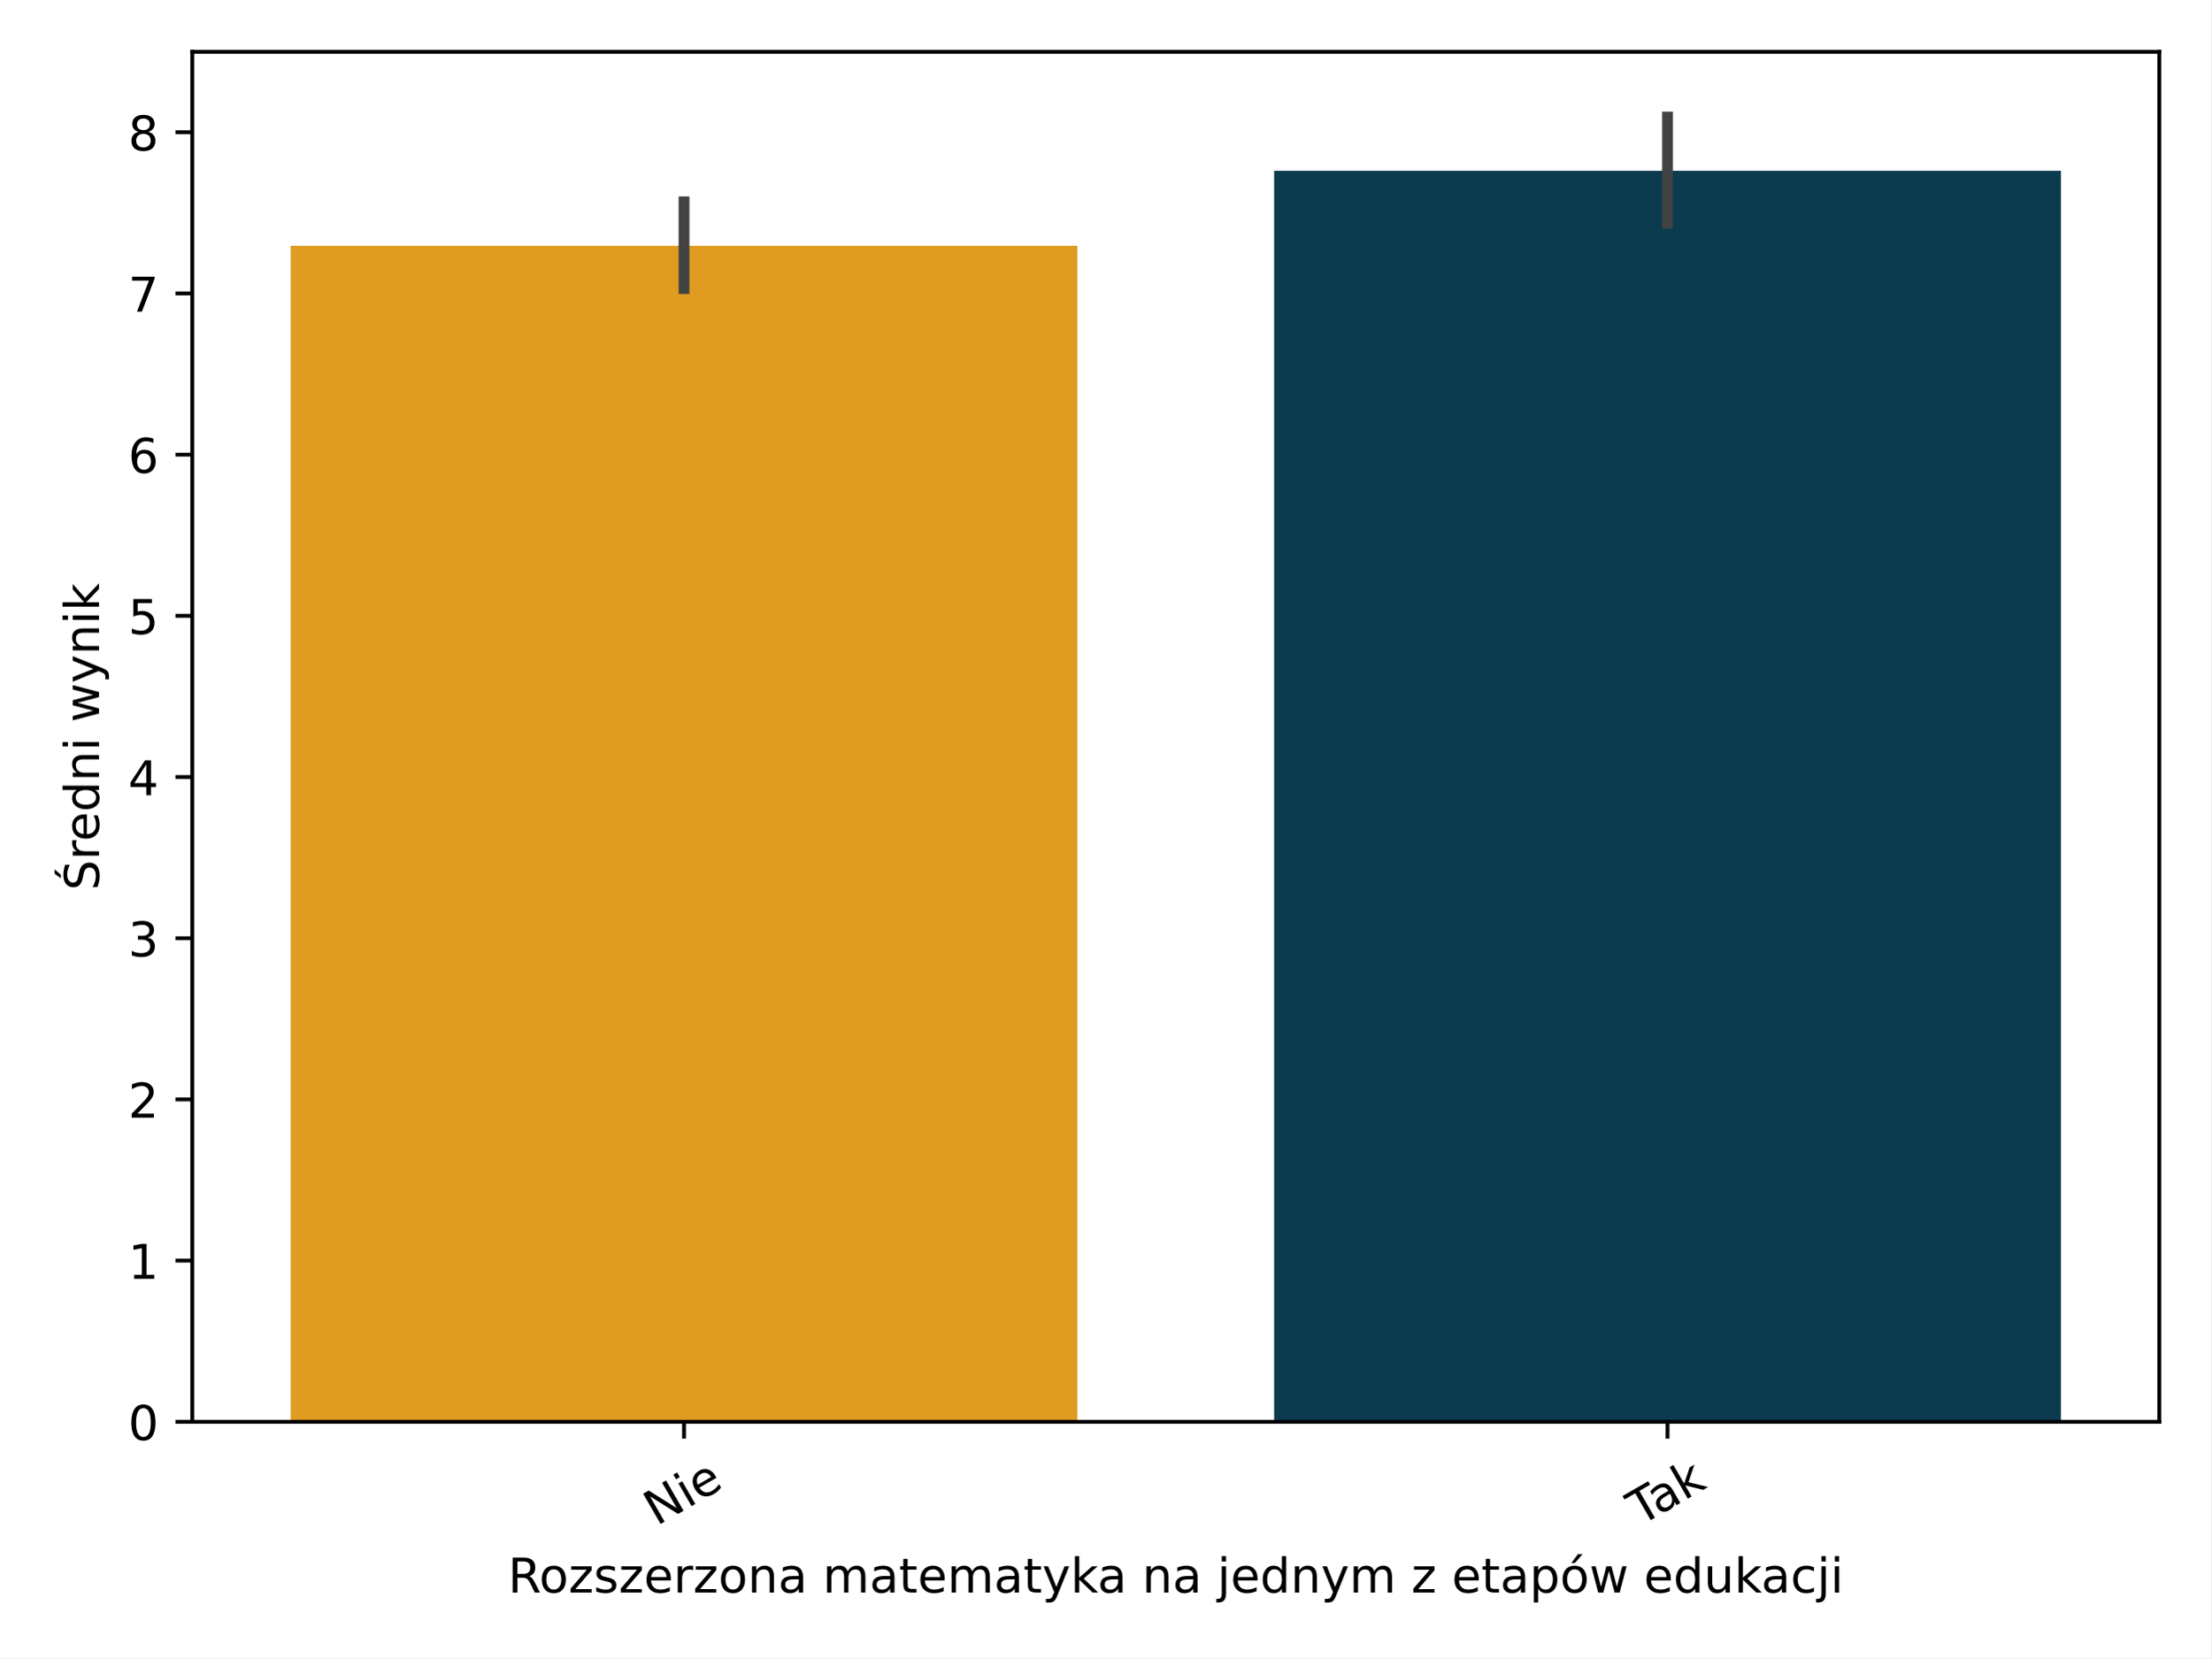
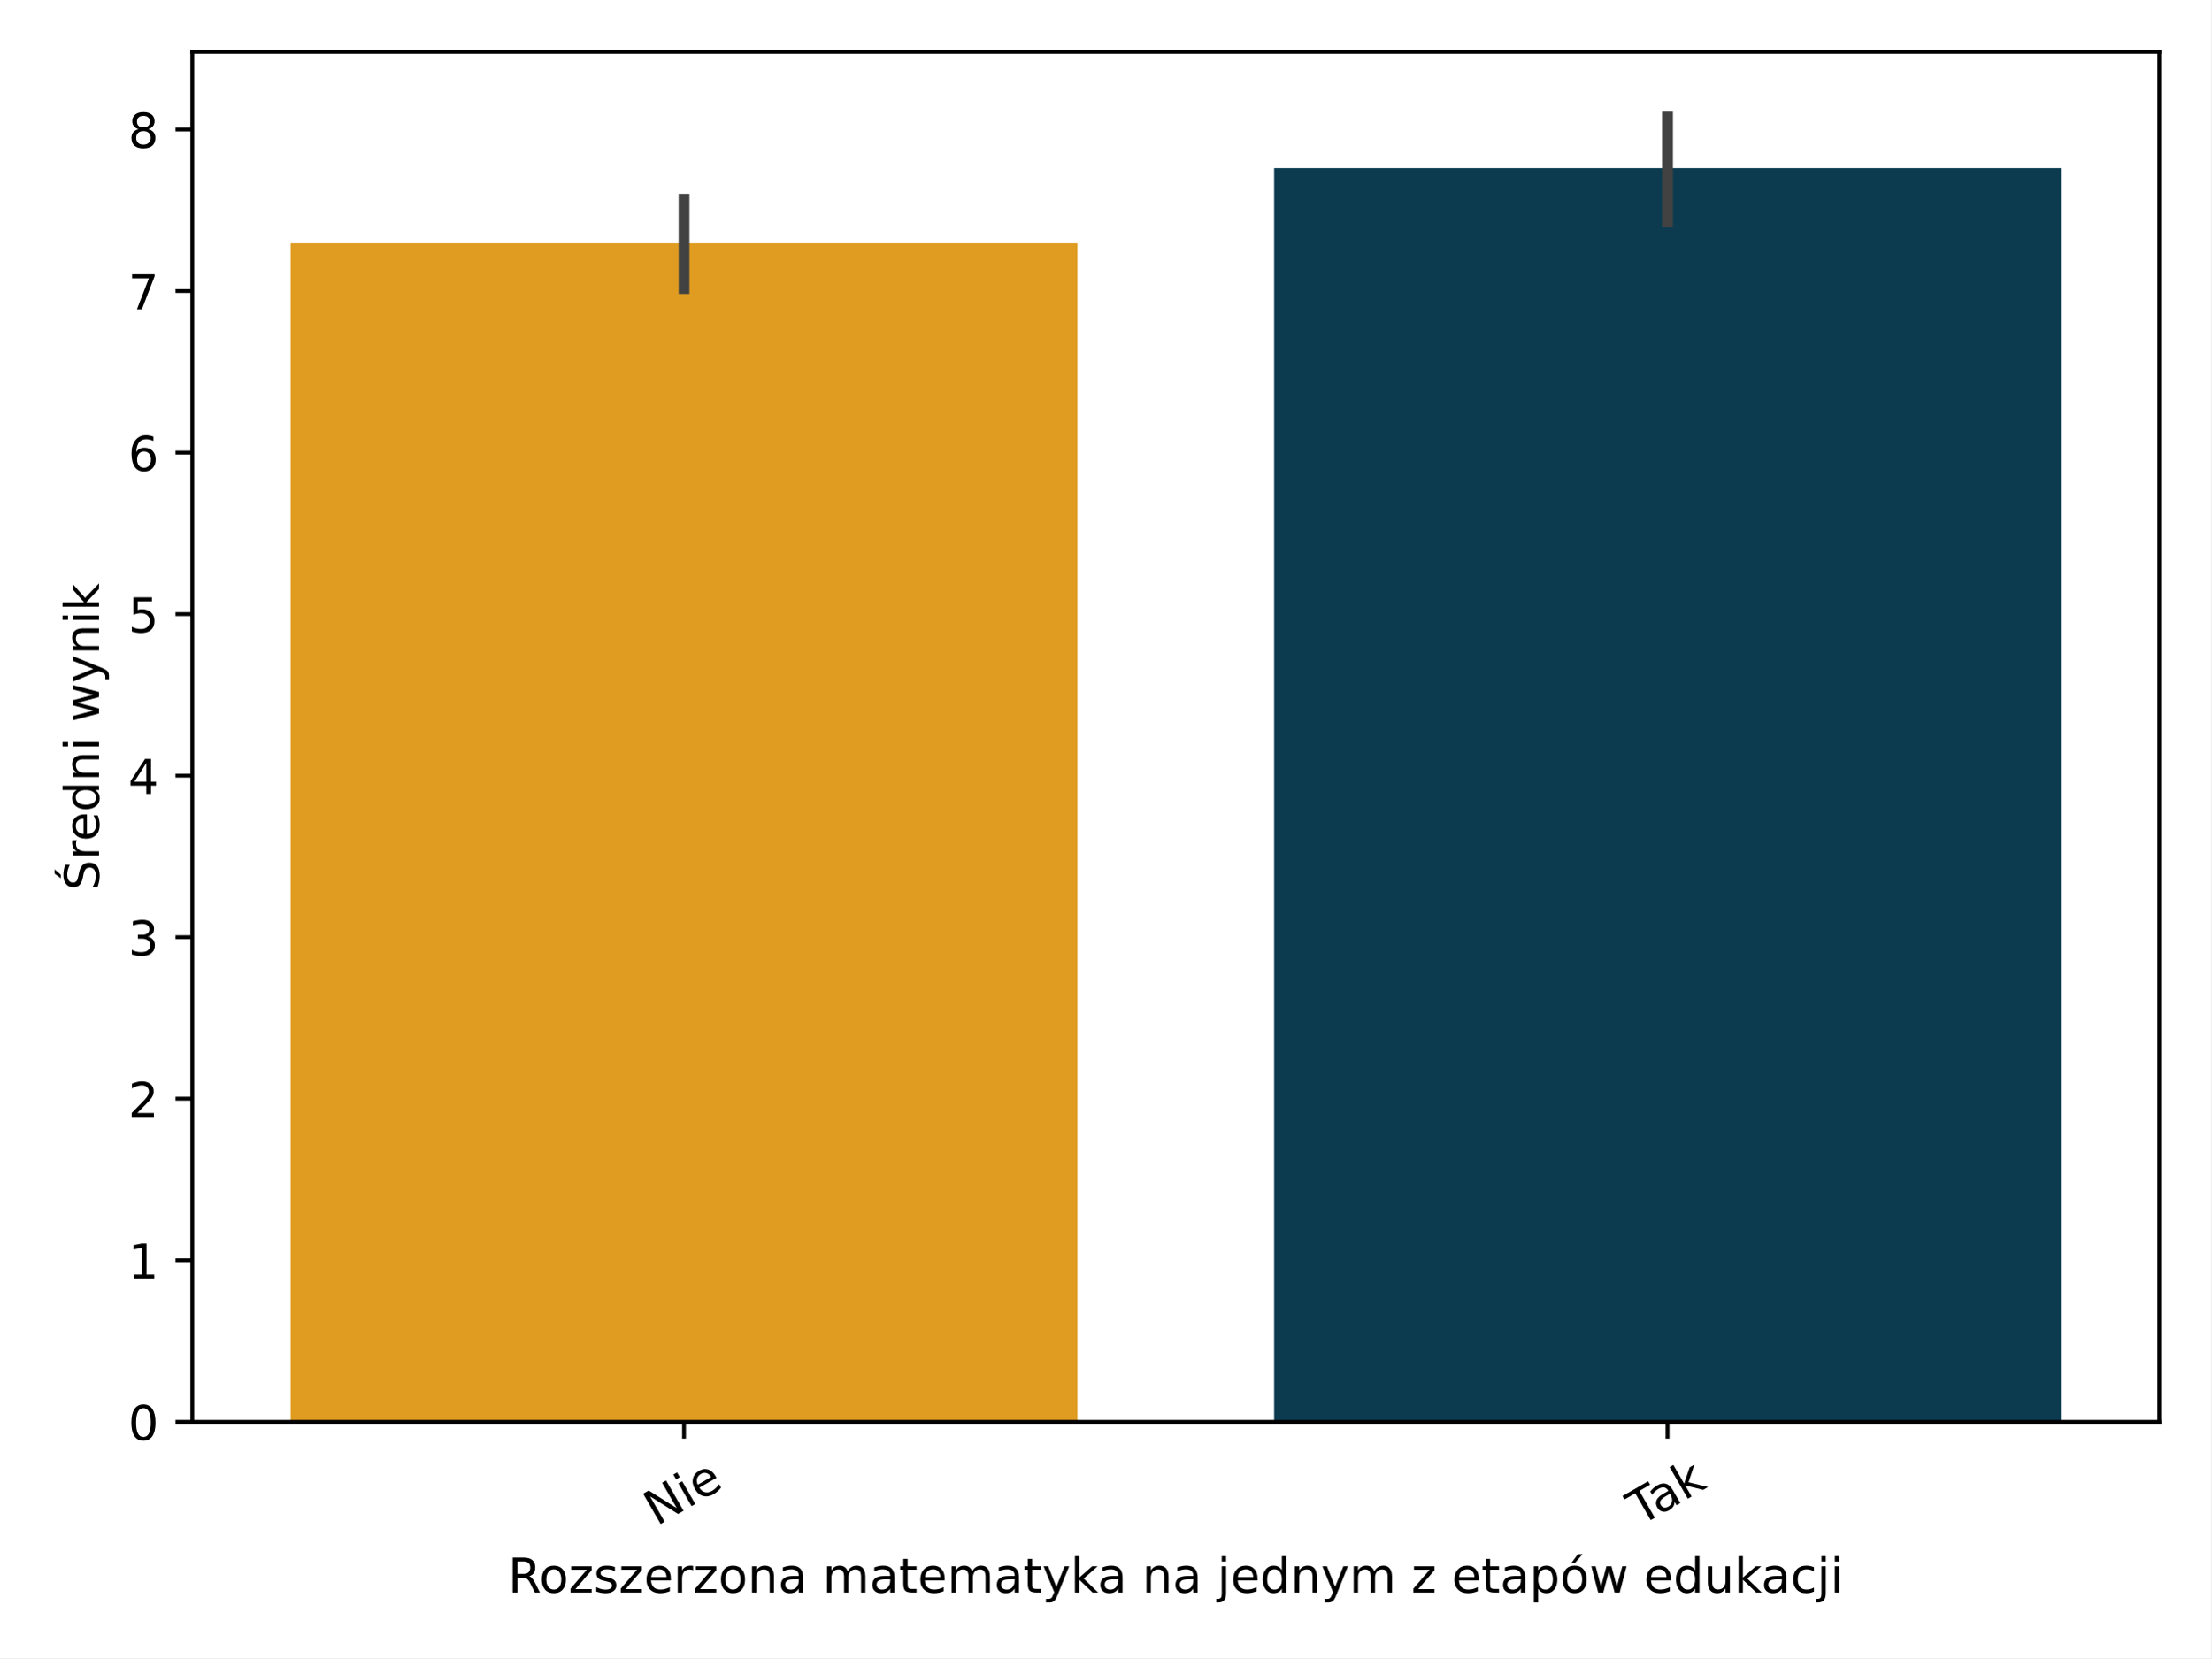
<svg xmlns="http://www.w3.org/2000/svg" xmlns:xlink="http://www.w3.org/1999/xlink" width="460.8pt" height="345.6pt" viewBox="0 0 460.8 345.6" version="1.1">
  <defs>
    <style type="text/css">*{stroke-linejoin: round; stroke-linecap: butt}</style>
  </defs>
  <g id="figure_1">
    <g id="patch_1">
      <path d="M 0 345.6  L 460.8 345.6  L 460.8 0  L 0 0  z " style="fill: #ffffff" />
    </g>
    <g id="axes_1">
      <g id="patch_2">
        <path d="M 40.07 296.35  L 450 296.35  L 450 10.8  L 40.07 10.8  z " style="fill: #ffffff" />
      </g>
      <g id="patch_3">
-         <path d="M 60.566 296.35  L 224.538 296.35  L 224.538 51.229  L 60.566 51.229  z " clip-path="url(#p15fb04fad8)" style="fill: #df9c20" />
+         <path d="M 60.566 296.35  L 224.538 296.35  L 224.538 50.71  L 60.566 50.71  z " clip-path="url(#pa8e56315ac)" style="fill: #df9c20" />
      </g>
      <g id="patch_4">
-         <path d="M 265.531 296.35  L 429.503 296.35  L 429.503 35.597  L 265.531 35.597  z " clip-path="url(#p15fb04fad8)" style="fill: #0c3b50" />
+         <path d="M 265.531 296.35  L 429.503 296.35  L 429.503 35.046  L 265.531 35.046  z " clip-path="url(#pa8e56315ac)" style="fill: #0c3b50" />
      </g>
      <g id="patch_5">
-         <path d="M 142.553 296.35  L 142.553 296.35  L 142.553 296.35  L 142.553 296.35  z " clip-path="url(#p15fb04fad8)" style="fill: #df9c20" />
+         <path d="M 142.553 296.35  L 142.553 296.35  L 142.553 296.35  L 142.553 296.35  z " clip-path="url(#pa8e56315ac)" style="fill: #df9c20" />
      </g>
      <g id="patch_6">
-         <path d="M 142.553 296.35  L 142.553 296.35  L 142.553 296.35  L 142.553 296.35  z " clip-path="url(#p15fb04fad8)" style="fill: #0c3b50" />
+         <path d="M 142.553 296.35  L 142.553 296.35  L 142.553 296.35  L 142.553 296.35  z " clip-path="url(#pa8e56315ac)" style="fill: #0c3b50" />
      </g>
      <g id="matplotlib.axis_1">
        <g id="xtick_1">
          <g id="line2d_1">
            <defs>
-               <path id="m1339c5e2a9" d="M 0 0  L 0 3.5  " style="stroke: #000000; stroke-width: 0.8" />
+               <path id="m7bfb99af51" d="M 0 0  L 0 3.5  " style="stroke: #000000; stroke-width: 0.8" />
            </defs>
            <g>
-               <use xlink:href="#m1339c5e2a9" x="142.553" y="296.35" style="stroke: #000000; stroke-width: 0.8" />
+               <use xlink:href="#m7bfb99af51" x="142.553" y="296.35" style="stroke: #000000; stroke-width: 0.8" />
            </g>
          </g>
          <g id="text_1">
            <g transform="translate(136.8254 318.1372) rotate(-30) scale(0.1 -0.1)">
              <defs>
                <path id="DejaVuSans-4e" d="M 628 4666  L 1478 4666  L 3547 763  L 3547 4666  L 4159 4666  L 4159 0  L 3309 0  L 1241 3903  L 1241 0  L 628 0  L 628 4666  z " transform="scale(0.015625)" />
                <path id="DejaVuSans-69" d="M 603 3500  L 1178 3500  L 1178 0  L 603 0  L 603 3500  z M 603 4863  L 1178 4863  L 1178 4134  L 603 4134  L 603 4863  z " transform="scale(0.015625)" />
                <path id="DejaVuSans-65" d="M 3597 1894  L 3597 1613  L 953 1613  Q 991 1019 1311 708  Q 1631 397 2203 397  Q 2534 397 2845 478  Q 3156 559 3463 722  L 3463 178  Q 3153 47 2828 -22  Q 2503 -91 2169 -91  Q 1331 -91 842 396  Q 353 884 353 1716  Q 353 2575 817 3079  Q 1281 3584 2069 3584  Q 2775 3584 3186 3129  Q 3597 2675 3597 1894  z M 3022 2063  Q 3016 2534 2758 2815  Q 2500 3097 2075 3097  Q 1594 3097 1305 2825  Q 1016 2553 972 2059  L 3022 2063  z " transform="scale(0.015625)" />
              </defs>
              <use xlink:href="#DejaVuSans-4e" />
              <use xlink:href="#DejaVuSans-69" x="74.805" />
              <use xlink:href="#DejaVuSans-65" x="102.588" />
            </g>
          </g>
        </g>
        <g id="xtick_2">
          <g id="line2d_2">
            <g>
-               <use xlink:href="#m1339c5e2a9" x="347.517" y="296.35" style="stroke: #000000; stroke-width: 0.8" />
+               <use xlink:href="#m7bfb99af51" x="347.517" y="296.35" style="stroke: #000000; stroke-width: 0.8" />
            </g>
          </g>
          <g id="text_2">
            <g transform="translate(341.8059 318.1192) rotate(-30) scale(0.1 -0.1)">
              <defs>
                <path id="DejaVuSans-54" d="M -19 4666  L 3928 4666  L 3928 4134  L 2272 4134  L 2272 0  L 1638 0  L 1638 4134  L -19 4134  L -19 4666  z " transform="scale(0.015625)" />
                <path id="DejaVuSans-61" d="M 2194 1759  Q 1497 1759 1228 1600  Q 959 1441 959 1056  Q 959 750 1161 570  Q 1363 391 1709 391  Q 2188 391 2477 730  Q 2766 1069 2766 1631  L 2766 1759  L 2194 1759  z M 3341 1997  L 3341 0  L 2766 0  L 2766 531  Q 2569 213 2275 61  Q 1981 -91 1556 -91  Q 1019 -91 701 211  Q 384 513 384 1019  Q 384 1609 779 1909  Q 1175 2209 1959 2209  L 2766 2209  L 2766 2266  Q 2766 2663 2505 2880  Q 2244 3097 1772 3097  Q 1472 3097 1187 3025  Q 903 2953 641 2809  L 641 3341  Q 956 3463 1253 3523  Q 1550 3584 1831 3584  Q 2591 3584 2966 3190  Q 3341 2797 3341 1997  z " transform="scale(0.015625)" />
                <path id="DejaVuSans-6b" d="M 581 4863  L 1159 4863  L 1159 1991  L 2875 3500  L 3609 3500  L 1753 1863  L 3688 0  L 2938 0  L 1159 1709  L 1159 0  L 581 0  L 581 4863  z " transform="scale(0.015625)" />
              </defs>
              <use xlink:href="#DejaVuSans-54" />
              <use xlink:href="#DejaVuSans-61" x="44.584" />
              <use xlink:href="#DejaVuSans-6b" x="105.863" />
            </g>
          </g>
        </g>
        <g id="text_3">
          <g transform="translate(105.8561 331.9367) scale(0.1 -0.1)">
            <defs>
              <path id="DejaVuSans-52" d="M 2841 2188  Q 3044 2119 3236 1894  Q 3428 1669 3622 1275  L 4263 0  L 3584 0  L 2988 1197  Q 2756 1666 2539 1819  Q 2322 1972 1947 1972  L 1259 1972  L 1259 0  L 628 0  L 628 4666  L 2053 4666  Q 2853 4666 3247 4331  Q 3641 3997 3641 3322  Q 3641 2881 3436 2590  Q 3231 2300 2841 2188  z M 1259 4147  L 1259 2491  L 2053 2491  Q 2509 2491 2742 2702  Q 2975 2913 2975 3322  Q 2975 3731 2742 3939  Q 2509 4147 2053 4147  L 1259 4147  z " transform="scale(0.015625)" />
              <path id="DejaVuSans-6f" d="M 1959 3097  Q 1497 3097 1228 2736  Q 959 2375 959 1747  Q 959 1119 1226 758  Q 1494 397 1959 397  Q 2419 397 2687 759  Q 2956 1122 2956 1747  Q 2956 2369 2687 2733  Q 2419 3097 1959 3097  z M 1959 3584  Q 2709 3584 3137 3096  Q 3566 2609 3566 1747  Q 3566 888 3137 398  Q 2709 -91 1959 -91  Q 1206 -91 779 398  Q 353 888 353 1747  Q 353 2609 779 3096  Q 1206 3584 1959 3584  z " transform="scale(0.015625)" />
              <path id="DejaVuSans-7a" d="M 353 3500  L 3084 3500  L 3084 2975  L 922 459  L 3084 459  L 3084 0  L 275 0  L 275 525  L 2438 3041  L 353 3041  L 353 3500  z " transform="scale(0.015625)" />
              <path id="DejaVuSans-73" d="M 2834 3397  L 2834 2853  Q 2591 2978 2328 3040  Q 2066 3103 1784 3103  Q 1356 3103 1142 2972  Q 928 2841 928 2578  Q 928 2378 1081 2264  Q 1234 2150 1697 2047  L 1894 2003  Q 2506 1872 2764 1633  Q 3022 1394 3022 966  Q 3022 478 2636 193  Q 2250 -91 1575 -91  Q 1294 -91 989 -36  Q 684 19 347 128  L 347 722  Q 666 556 975 473  Q 1284 391 1588 391  Q 1994 391 2212 530  Q 2431 669 2431 922  Q 2431 1156 2273 1281  Q 2116 1406 1581 1522  L 1381 1569  Q 847 1681 609 1914  Q 372 2147 372 2553  Q 372 3047 722 3315  Q 1072 3584 1716 3584  Q 2034 3584 2315 3537  Q 2597 3491 2834 3397  z " transform="scale(0.015625)" />
              <path id="DejaVuSans-72" d="M 2631 2963  Q 2534 3019 2420 3045  Q 2306 3072 2169 3072  Q 1681 3072 1420 2755  Q 1159 2438 1159 1844  L 1159 0  L 581 0  L 581 3500  L 1159 3500  L 1159 2956  Q 1341 3275 1631 3429  Q 1922 3584 2338 3584  Q 2397 3584 2469 3576  Q 2541 3569 2628 3553  L 2631 2963  z " transform="scale(0.015625)" />
              <path id="DejaVuSans-6e" d="M 3513 2113  L 3513 0  L 2938 0  L 2938 2094  Q 2938 2591 2744 2837  Q 2550 3084 2163 3084  Q 1697 3084 1428 2787  Q 1159 2491 1159 1978  L 1159 0  L 581 0  L 581 3500  L 1159 3500  L 1159 2956  Q 1366 3272 1645 3428  Q 1925 3584 2291 3584  Q 2894 3584 3203 3211  Q 3513 2838 3513 2113  z " transform="scale(0.015625)" />
              <path id="DejaVuSans-20" transform="scale(0.015625)" />
              <path id="DejaVuSans-6d" d="M 3328 2828  Q 3544 3216 3844 3400  Q 4144 3584 4550 3584  Q 5097 3584 5394 3201  Q 5691 2819 5691 2113  L 5691 0  L 5113 0  L 5113 2094  Q 5113 2597 4934 2840  Q 4756 3084 4391 3084  Q 3944 3084 3684 2787  Q 3425 2491 3425 1978  L 3425 0  L 2847 0  L 2847 2094  Q 2847 2600 2669 2842  Q 2491 3084 2119 3084  Q 1678 3084 1418 2786  Q 1159 2488 1159 1978  L 1159 0  L 581 0  L 581 3500  L 1159 3500  L 1159 2956  Q 1356 3278 1631 3431  Q 1906 3584 2284 3584  Q 2666 3584 2933 3390  Q 3200 3197 3328 2828  z " transform="scale(0.015625)" />
              <path id="DejaVuSans-74" d="M 1172 4494  L 1172 3500  L 2356 3500  L 2356 3053  L 1172 3053  L 1172 1153  Q 1172 725 1289 603  Q 1406 481 1766 481  L 2356 481  L 2356 0  L 1766 0  Q 1100 0 847 248  Q 594 497 594 1153  L 594 3053  L 172 3053  L 172 3500  L 594 3500  L 594 4494  L 1172 4494  z " transform="scale(0.015625)" />
              <path id="DejaVuSans-79" d="M 2059 -325  Q 1816 -950 1584 -1140  Q 1353 -1331 966 -1331  L 506 -1331  L 506 -850  L 844 -850  Q 1081 -850 1212 -737  Q 1344 -625 1503 -206  L 1606 56  L 191 3500  L 800 3500  L 1894 763  L 2988 3500  L 3597 3500  L 2059 -325  z " transform="scale(0.015625)" />
              <path id="DejaVuSans-6a" d="M 603 3500  L 1178 3500  L 1178 -63  Q 1178 -731 923 -1031  Q 669 -1331 103 -1331  L -116 -1331  L -116 -844  L 38 -844  Q 366 -844 484 -692  Q 603 -541 603 -63  L 603 3500  z M 603 4863  L 1178 4863  L 1178 4134  L 603 4134  L 603 4863  z " transform="scale(0.015625)" />
              <path id="DejaVuSans-64" d="M 2906 2969  L 2906 4863  L 3481 4863  L 3481 0  L 2906 0  L 2906 525  Q 2725 213 2448 61  Q 2172 -91 1784 -91  Q 1150 -91 751 415  Q 353 922 353 1747  Q 353 2572 751 3078  Q 1150 3584 1784 3584  Q 2172 3584 2448 3432  Q 2725 3281 2906 2969  z M 947 1747  Q 947 1113 1208 752  Q 1469 391 1925 391  Q 2381 391 2643 752  Q 2906 1113 2906 1747  Q 2906 2381 2643 2742  Q 2381 3103 1925 3103  Q 1469 3103 1208 2742  Q 947 2381 947 1747  z " transform="scale(0.015625)" />
              <path id="DejaVuSans-70" d="M 1159 525  L 1159 -1331  L 581 -1331  L 581 3500  L 1159 3500  L 1159 2969  Q 1341 3281 1617 3432  Q 1894 3584 2278 3584  Q 2916 3584 3314 3078  Q 3713 2572 3713 1747  Q 3713 922 3314 415  Q 2916 -91 2278 -91  Q 1894 -91 1617 61  Q 1341 213 1159 525  z M 3116 1747  Q 3116 2381 2855 2742  Q 2594 3103 2138 3103  Q 1681 3103 1420 2742  Q 1159 2381 1159 1747  Q 1159 1113 1420 752  Q 1681 391 2138 391  Q 2594 391 2855 752  Q 3116 1113 3116 1747  z " transform="scale(0.015625)" />
              <path id="DejaVuSans-f3" d="M 1959 3097  Q 1497 3097 1228 2736  Q 959 2375 959 1747  Q 959 1119 1226 758  Q 1494 397 1959 397  Q 2419 397 2687 759  Q 2956 1122 2956 1747  Q 2956 2369 2687 2733  Q 2419 3097 1959 3097  z M 1959 3584  Q 2709 3584 3137 3096  Q 3566 2609 3566 1747  Q 3566 888 3137 398  Q 2709 -91 1959 -91  Q 1206 -91 779 398  Q 353 888 353 1747  Q 353 2609 779 3096  Q 1206 3584 1959 3584  z M 2394 5119  L 3016 5119  L 1998 3944  L 1519 3944  L 2394 5119  z " transform="scale(0.015625)" />
              <path id="DejaVuSans-77" d="M 269 3500  L 844 3500  L 1563 769  L 2278 3500  L 2956 3500  L 3675 769  L 4391 3500  L 4966 3500  L 4050 0  L 3372 0  L 2619 2869  L 1863 0  L 1184 0  L 269 3500  z " transform="scale(0.015625)" />
              <path id="DejaVuSans-75" d="M 544 1381  L 544 3500  L 1119 3500  L 1119 1403  Q 1119 906 1312 657  Q 1506 409 1894 409  Q 2359 409 2629 706  Q 2900 1003 2900 1516  L 2900 3500  L 3475 3500  L 3475 0  L 2900 0  L 2900 538  Q 2691 219 2414 64  Q 2138 -91 1772 -91  Q 1169 -91 856 284  Q 544 659 544 1381  z M 1991 3584  L 1991 3584  z " transform="scale(0.015625)" />
              <path id="DejaVuSans-63" d="M 3122 3366  L 3122 2828  Q 2878 2963 2633 3030  Q 2388 3097 2138 3097  Q 1578 3097 1268 2742  Q 959 2388 959 1747  Q 959 1106 1268 751  Q 1578 397 2138 397  Q 2388 397 2633 464  Q 2878 531 3122 666  L 3122 134  Q 2881 22 2623 -34  Q 2366 -91 2075 -91  Q 1284 -91 818 406  Q 353 903 353 1747  Q 353 2603 823 3093  Q 1294 3584 2113 3584  Q 2378 3584 2631 3529  Q 2884 3475 3122 3366  z " transform="scale(0.015625)" />
            </defs>
            <use xlink:href="#DejaVuSans-52" />
            <use xlink:href="#DejaVuSans-6f" x="64.982" />
            <use xlink:href="#DejaVuSans-7a" x="126.164" />
            <use xlink:href="#DejaVuSans-73" x="178.654" />
            <use xlink:href="#DejaVuSans-7a" x="230.754" />
            <use xlink:href="#DejaVuSans-65" x="283.244" />
            <use xlink:href="#DejaVuSans-72" x="344.768" />
            <use xlink:href="#DejaVuSans-7a" x="385.881" />
            <use xlink:href="#DejaVuSans-6f" x="438.371" />
            <use xlink:href="#DejaVuSans-6e" x="499.553" />
            <use xlink:href="#DejaVuSans-61" x="562.932" />
            <use xlink:href="#DejaVuSans-20" x="624.211" />
            <use xlink:href="#DejaVuSans-6d" x="655.998" />
            <use xlink:href="#DejaVuSans-61" x="753.41" />
            <use xlink:href="#DejaVuSans-74" x="814.689" />
            <use xlink:href="#DejaVuSans-65" x="853.898" />
            <use xlink:href="#DejaVuSans-6d" x="915.422" />
            <use xlink:href="#DejaVuSans-61" x="1012.834" />
            <use xlink:href="#DejaVuSans-74" x="1074.113" />
            <use xlink:href="#DejaVuSans-79" x="1113.322" />
            <use xlink:href="#DejaVuSans-6b" x="1172.502" />
            <use xlink:href="#DejaVuSans-61" x="1228.662" />
            <use xlink:href="#DejaVuSans-20" x="1289.941" />
            <use xlink:href="#DejaVuSans-6e" x="1321.729" />
            <use xlink:href="#DejaVuSans-61" x="1385.107" />
            <use xlink:href="#DejaVuSans-20" x="1446.387" />
            <use xlink:href="#DejaVuSans-6a" x="1478.174" />
            <use xlink:href="#DejaVuSans-65" x="1505.957" />
            <use xlink:href="#DejaVuSans-64" x="1567.48" />
            <use xlink:href="#DejaVuSans-6e" x="1630.957" />
            <use xlink:href="#DejaVuSans-79" x="1694.336" />
            <use xlink:href="#DejaVuSans-6d" x="1753.516" />
            <use xlink:href="#DejaVuSans-20" x="1850.928" />
            <use xlink:href="#DejaVuSans-7a" x="1882.715" />
            <use xlink:href="#DejaVuSans-20" x="1935.205" />
            <use xlink:href="#DejaVuSans-65" x="1966.992" />
            <use xlink:href="#DejaVuSans-74" x="2028.516" />
            <use xlink:href="#DejaVuSans-61" x="2067.725" />
            <use xlink:href="#DejaVuSans-70" x="2129.004" />
            <use xlink:href="#DejaVuSans-f3" x="2192.48" />
            <use xlink:href="#DejaVuSans-77" x="2253.662" />
            <use xlink:href="#DejaVuSans-20" x="2335.449" />
            <use xlink:href="#DejaVuSans-65" x="2367.236" />
            <use xlink:href="#DejaVuSans-64" x="2428.76" />
            <use xlink:href="#DejaVuSans-75" x="2492.236" />
            <use xlink:href="#DejaVuSans-6b" x="2555.615" />
            <use xlink:href="#DejaVuSans-61" x="2611.775" />
            <use xlink:href="#DejaVuSans-63" x="2673.055" />
            <use xlink:href="#DejaVuSans-6a" x="2728.035" />
            <use xlink:href="#DejaVuSans-69" x="2755.818" />
          </g>
        </g>
      </g>
      <g id="matplotlib.axis_2">
        <g id="ytick_1">
          <g id="line2d_3">
            <defs>
-               <path id="m7d8afba721" d="M 0 0  L -3.5 0  " style="stroke: #000000; stroke-width: 0.8" />
+               <path id="mc5b55bdbf8" d="M 0 0  L -3.5 0  " style="stroke: #000000; stroke-width: 0.8" />
            </defs>
            <g>
-               <use xlink:href="#m7d8afba721" x="40.07" y="296.35" style="stroke: #000000; stroke-width: 0.8" />
+               <use xlink:href="#mc5b55bdbf8" x="40.07" y="296.35" style="stroke: #000000; stroke-width: 0.8" />
            </g>
          </g>
          <g id="text_4">
            <g transform="translate(26.7075 300.1497) scale(0.1 -0.1)">
              <defs>
                <path id="DejaVuSans-30" d="M 2034 4250  Q 1547 4250 1301 3770  Q 1056 3291 1056 2328  Q 1056 1369 1301 889  Q 1547 409 2034 409  Q 2525 409 2770 889  Q 3016 1369 3016 2328  Q 3016 3291 2770 3770  Q 2525 4250 2034 4250  z M 2034 4750  Q 2819 4750 3233 4129  Q 3647 3509 3647 2328  Q 3647 1150 3233 529  Q 2819 -91 2034 -91  Q 1250 -91 836 529  Q 422 1150 422 2328  Q 422 3509 836 4129  Q 1250 4750 2034 4750  z " transform="scale(0.015625)" />
              </defs>
              <use xlink:href="#DejaVuSans-30" />
            </g>
          </g>
        </g>
        <g id="ytick_2">
          <g id="line2d_4">
            <g>
-               <use xlink:href="#m7d8afba721" x="40.07" y="262.751" style="stroke: #000000; stroke-width: 0.8" />
+               <use xlink:href="#mc5b55bdbf8" x="40.07" y="262.68" style="stroke: #000000; stroke-width: 0.8" />
            </g>
          </g>
          <g id="text_5">
-             <g transform="translate(26.7075 266.5504) scale(0.1 -0.1)">
+             <g transform="translate(26.7075 266.4793) scale(0.1 -0.1)">
              <defs>
                <path id="DejaVuSans-31" d="M 794 531  L 1825 531  L 1825 4091  L 703 3866  L 703 4441  L 1819 4666  L 2450 4666  L 2450 531  L 3481 531  L 3481 0  L 794 0  L 794 531  z " transform="scale(0.015625)" />
              </defs>
              <use xlink:href="#DejaVuSans-31" />
            </g>
          </g>
        </g>
        <g id="ytick_3">
          <g id="line2d_5">
            <g>
-               <use xlink:href="#m7d8afba721" x="40.07" y="229.152" style="stroke: #000000; stroke-width: 0.8" />
+               <use xlink:href="#mc5b55bdbf8" x="40.07" y="229.01" style="stroke: #000000; stroke-width: 0.8" />
            </g>
          </g>
          <g id="text_6">
-             <g transform="translate(26.7075 232.9512) scale(0.1 -0.1)">
+             <g transform="translate(26.7075 232.809) scale(0.1 -0.1)">
              <defs>
                <path id="DejaVuSans-32" d="M 1228 531  L 3431 531  L 3431 0  L 469 0  L 469 531  Q 828 903 1448 1529  Q 2069 2156 2228 2338  Q 2531 2678 2651 2914  Q 2772 3150 2772 3378  Q 2772 3750 2511 3984  Q 2250 4219 1831 4219  Q 1534 4219 1204 4116  Q 875 4013 500 3803  L 500 4441  Q 881 4594 1212 4672  Q 1544 4750 1819 4750  Q 2544 4750 2975 4387  Q 3406 4025 3406 3419  Q 3406 3131 3298 2873  Q 3191 2616 2906 2266  Q 2828 2175 2409 1742  Q 1991 1309 1228 531  z " transform="scale(0.015625)" />
              </defs>
              <use xlink:href="#DejaVuSans-32" />
            </g>
          </g>
        </g>
        <g id="ytick_4">
          <g id="line2d_6">
            <g>
-               <use xlink:href="#m7d8afba721" x="40.07" y="195.553" style="stroke: #000000; stroke-width: 0.8" />
+               <use xlink:href="#mc5b55bdbf8" x="40.07" y="195.339" style="stroke: #000000; stroke-width: 0.8" />
            </g>
          </g>
          <g id="text_7">
-             <g transform="translate(26.7075 199.352) scale(0.1 -0.1)">
+             <g transform="translate(26.7075 199.1386) scale(0.1 -0.1)">
              <defs>
                <path id="DejaVuSans-33" d="M 2597 2516  Q 3050 2419 3304 2112  Q 3559 1806 3559 1356  Q 3559 666 3084 287  Q 2609 -91 1734 -91  Q 1441 -91 1130 -33  Q 819 25 488 141  L 488 750  Q 750 597 1062 519  Q 1375 441 1716 441  Q 2309 441 2620 675  Q 2931 909 2931 1356  Q 2931 1769 2642 2001  Q 2353 2234 1838 2234  L 1294 2234  L 1294 2753  L 1863 2753  Q 2328 2753 2575 2939  Q 2822 3125 2822 3475  Q 2822 3834 2567 4026  Q 2313 4219 1838 4219  Q 1578 4219 1281 4162  Q 984 4106 628 3988  L 628 4550  Q 988 4650 1302 4700  Q 1616 4750 1894 4750  Q 2613 4750 3031 4423  Q 3450 4097 3450 3541  Q 3450 3153 3228 2886  Q 3006 2619 2597 2516  z " transform="scale(0.015625)" />
              </defs>
              <use xlink:href="#DejaVuSans-33" />
            </g>
          </g>
        </g>
        <g id="ytick_5">
          <g id="line2d_7">
            <g>
-               <use xlink:href="#m7d8afba721" x="40.07" y="161.954" style="stroke: #000000; stroke-width: 0.8" />
+               <use xlink:href="#mc5b55bdbf8" x="40.07" y="161.669" style="stroke: #000000; stroke-width: 0.8" />
            </g>
          </g>
          <g id="text_8">
-             <g transform="translate(26.7075 165.7527) scale(0.1 -0.1)">
+             <g transform="translate(26.7075 165.4683) scale(0.1 -0.1)">
              <defs>
                <path id="DejaVuSans-34" d="M 2419 4116  L 825 1625  L 2419 1625  L 2419 4116  z M 2253 4666  L 3047 4666  L 3047 1625  L 3713 1625  L 3713 1100  L 3047 1100  L 3047 0  L 2419 0  L 2419 1100  L 313 1100  L 313 1709  L 2253 4666  z " transform="scale(0.015625)" />
              </defs>
              <use xlink:href="#DejaVuSans-34" />
            </g>
          </g>
        </g>
        <g id="ytick_6">
          <g id="line2d_8">
            <g>
-               <use xlink:href="#m7d8afba721" x="40.07" y="128.354" style="stroke: #000000; stroke-width: 0.8" />
+               <use xlink:href="#mc5b55bdbf8" x="40.07" y="127.999" style="stroke: #000000; stroke-width: 0.8" />
            </g>
          </g>
          <g id="text_9">
-             <g transform="translate(26.7075 132.1535) scale(0.1 -0.1)">
+             <g transform="translate(26.7075 131.7979) scale(0.1 -0.1)">
              <defs>
                <path id="DejaVuSans-35" d="M 691 4666  L 3169 4666  L 3169 4134  L 1269 4134  L 1269 2991  Q 1406 3038 1543 3061  Q 1681 3084 1819 3084  Q 2600 3084 3056 2656  Q 3513 2228 3513 1497  Q 3513 744 3044 326  Q 2575 -91 1722 -91  Q 1428 -91 1123 -41  Q 819 9 494 109  L 494 744  Q 775 591 1075 516  Q 1375 441 1709 441  Q 2250 441 2565 725  Q 2881 1009 2881 1497  Q 2881 1984 2565 2268  Q 2250 2553 1709 2553  Q 1456 2553 1204 2497  Q 953 2441 691 2322  L 691 4666  z " transform="scale(0.015625)" />
              </defs>
              <use xlink:href="#DejaVuSans-35" />
            </g>
          </g>
        </g>
        <g id="ytick_7">
          <g id="line2d_9">
            <g>
-               <use xlink:href="#m7d8afba721" x="40.07" y="94.755" style="stroke: #000000; stroke-width: 0.8" />
+               <use xlink:href="#mc5b55bdbf8" x="40.07" y="94.328" style="stroke: #000000; stroke-width: 0.8" />
            </g>
          </g>
          <g id="text_10">
-             <g transform="translate(26.7075 98.55424) scale(0.1 -0.1)">
+             <g transform="translate(26.7075 98.12759) scale(0.1 -0.1)">
              <defs>
                <path id="DejaVuSans-36" d="M 2113 2584  Q 1688 2584 1439 2293  Q 1191 2003 1191 1497  Q 1191 994 1439 701  Q 1688 409 2113 409  Q 2538 409 2786 701  Q 3034 994 3034 1497  Q 3034 2003 2786 2293  Q 2538 2584 2113 2584  z M 3366 4563  L 3366 3988  Q 3128 4100 2886 4159  Q 2644 4219 2406 4219  Q 1781 4219 1451 3797  Q 1122 3375 1075 2522  Q 1259 2794 1537 2939  Q 1816 3084 2150 3084  Q 2853 3084 3261 2657  Q 3669 2231 3669 1497  Q 3669 778 3244 343  Q 2819 -91 2113 -91  Q 1303 -91 875 529  Q 447 1150 447 2328  Q 447 3434 972 4092  Q 1497 4750 2381 4750  Q 2619 4750 2861 4703  Q 3103 4656 3366 4563  z " transform="scale(0.015625)" />
              </defs>
              <use xlink:href="#DejaVuSans-36" />
            </g>
          </g>
        </g>
        <g id="ytick_8">
          <g id="line2d_10">
            <g>
-               <use xlink:href="#m7d8afba721" x="40.07" y="61.156" style="stroke: #000000; stroke-width: 0.8" />
+               <use xlink:href="#mc5b55bdbf8" x="40.07" y="60.658" style="stroke: #000000; stroke-width: 0.8" />
            </g>
          </g>
          <g id="text_11">
-             <g transform="translate(26.7075 64.955) scale(0.1 -0.1)">
+             <g transform="translate(26.7075 64.45724) scale(0.1 -0.1)">
              <defs>
                <path id="DejaVuSans-37" d="M 525 4666  L 3525 4666  L 3525 4397  L 1831 0  L 1172 0  L 2766 4134  L 525 4134  L 525 4666  z " transform="scale(0.015625)" />
              </defs>
              <use xlink:href="#DejaVuSans-37" />
            </g>
          </g>
        </g>
        <g id="ytick_9">
          <g id="line2d_11">
            <g>
-               <use xlink:href="#m7d8afba721" x="40.07" y="27.557" style="stroke: #000000; stroke-width: 0.8" />
+               <use xlink:href="#mc5b55bdbf8" x="40.07" y="26.988" style="stroke: #000000; stroke-width: 0.8" />
            </g>
          </g>
          <g id="text_12">
-             <g transform="translate(26.7075 31.35576) scale(0.1 -0.1)">
+             <g transform="translate(26.7075 30.78689) scale(0.1 -0.1)">
              <defs>
                <path id="DejaVuSans-38" d="M 2034 2216  Q 1584 2216 1326 1975  Q 1069 1734 1069 1313  Q 1069 891 1326 650  Q 1584 409 2034 409  Q 2484 409 2743 651  Q 3003 894 3003 1313  Q 3003 1734 2745 1975  Q 2488 2216 2034 2216  z M 1403 2484  Q 997 2584 770 2862  Q 544 3141 544 3541  Q 544 4100 942 4425  Q 1341 4750 2034 4750  Q 2731 4750 3128 4425  Q 3525 4100 3525 3541  Q 3525 3141 3298 2862  Q 3072 2584 2669 2484  Q 3125 2378 3379 2068  Q 3634 1759 3634 1313  Q 3634 634 3220 271  Q 2806 -91 2034 -91  Q 1263 -91 848 271  Q 434 634 434 1313  Q 434 1759 690 2068  Q 947 2378 1403 2484  z M 1172 3481  Q 1172 3119 1398 2916  Q 1625 2713 2034 2713  Q 2441 2713 2670 2916  Q 2900 3119 2900 3481  Q 2900 3844 2670 4047  Q 2441 4250 2034 4250  Q 1625 4250 1398 4047  Q 1172 3844 1172 3481  z " transform="scale(0.015625)" />
              </defs>
              <use xlink:href="#DejaVuSans-38" />
            </g>
          </g>
        </g>
        <g id="text_13">
          <g transform="translate(20.62781 185.5916) rotate(-90) scale(0.1 -0.1)">
            <defs>
              <path id="DejaVuSans-15a" d="M 2236 5921  L 2814 5921  L 2102 5096  L 1623 5096  L 2236 5921  z M 3425 4513  L 3425 3897  Q 3066 4069 2747 4153  Q 2428 4238 2131 4238  Q 1616 4238 1336 4038  Q 1056 3838 1056 3469  Q 1056 3159 1242 3001  Q 1428 2844 1947 2747  L 2328 2669  Q 3034 2534 3370 2195  Q 3706 1856 3706 1288  Q 3706 609 3251 259  Q 2797 -91 1919 -91  Q 1588 -91 1214 -16  Q 841 59 441 206  L 441 856  Q 825 641 1194 531  Q 1563 422 1919 422  Q 2459 422 2753 634  Q 3047 847 3047 1241  Q 3047 1584 2836 1778  Q 2625 1972 2144 2069  L 1759 2144  Q 1053 2284 737 2584  Q 422 2884 422 3419  Q 422 4038 858 4394  Q 1294 4750 2059 4750  Q 2388 4750 2728 4690  Q 3069 4631 3425 4513  z " transform="scale(0.015625)" />
            </defs>
            <use xlink:href="#DejaVuSans-15a" />
            <use xlink:href="#DejaVuSans-72" x="63.477" />
            <use xlink:href="#DejaVuSans-65" x="102.34" />
            <use xlink:href="#DejaVuSans-64" x="163.863" />
            <use xlink:href="#DejaVuSans-6e" x="227.34" />
            <use xlink:href="#DejaVuSans-69" x="290.719" />
            <use xlink:href="#DejaVuSans-20" x="318.502" />
            <use xlink:href="#DejaVuSans-77" x="350.289" />
            <use xlink:href="#DejaVuSans-79" x="432.076" />
            <use xlink:href="#DejaVuSans-6e" x="491.256" />
            <use xlink:href="#DejaVuSans-69" x="554.635" />
            <use xlink:href="#DejaVuSans-6b" x="582.418" />
          </g>
        </g>
      </g>
      <g id="line2d_12">
-         <path d="M 142.553 60.138  L 142.553 42.065  " clip-path="url(#p15fb04fad8)" style="fill: none; stroke: #424242; stroke-width: 2.25; stroke-linecap: square" />
+         <path d="M 142.553 60.148  L 142.553 41.527  " clip-path="url(#pa8e56315ac)" style="fill: none; stroke: #424242; stroke-width: 2.25; stroke-linecap: square" />
      </g>
      <g id="line2d_13">
-         <path d="M 347.517 46.51  L 347.517 24.398  " clip-path="url(#p15fb04fad8)" style="fill: none; stroke: #424242; stroke-width: 2.25; stroke-linecap: square" />
+         <path d="M 347.517 46.276  L 347.517 24.398  " clip-path="url(#pa8e56315ac)" style="fill: none; stroke: #424242; stroke-width: 2.25; stroke-linecap: square" />
      </g>
      <g id="patch_7">
        <path d="M 40.07 296.35  L 40.07 10.8  " style="fill: none; stroke: #000000; stroke-width: 0.8; stroke-linejoin: miter; stroke-linecap: square" />
      </g>
      <g id="patch_8">
        <path d="M 450 296.35  L 450 10.8  " style="fill: none; stroke: #000000; stroke-width: 0.8; stroke-linejoin: miter; stroke-linecap: square" />
      </g>
      <g id="patch_9">
        <path d="M 40.07 296.35  L 450 296.35  " style="fill: none; stroke: #000000; stroke-width: 0.8; stroke-linejoin: miter; stroke-linecap: square" />
      </g>
      <g id="patch_10">
        <path d="M 40.07 10.8  L 450 10.8  " style="fill: none; stroke: #000000; stroke-width: 0.8; stroke-linejoin: miter; stroke-linecap: square" />
      </g>
    </g>
  </g>
  <defs>
-     <clipPath id="p15fb04fad8">
+     <clipPath id="pa8e56315ac">
      <rect x="40.07" y="10.8" width="409.93" height="285.55" />
    </clipPath>
  </defs>
</svg>
